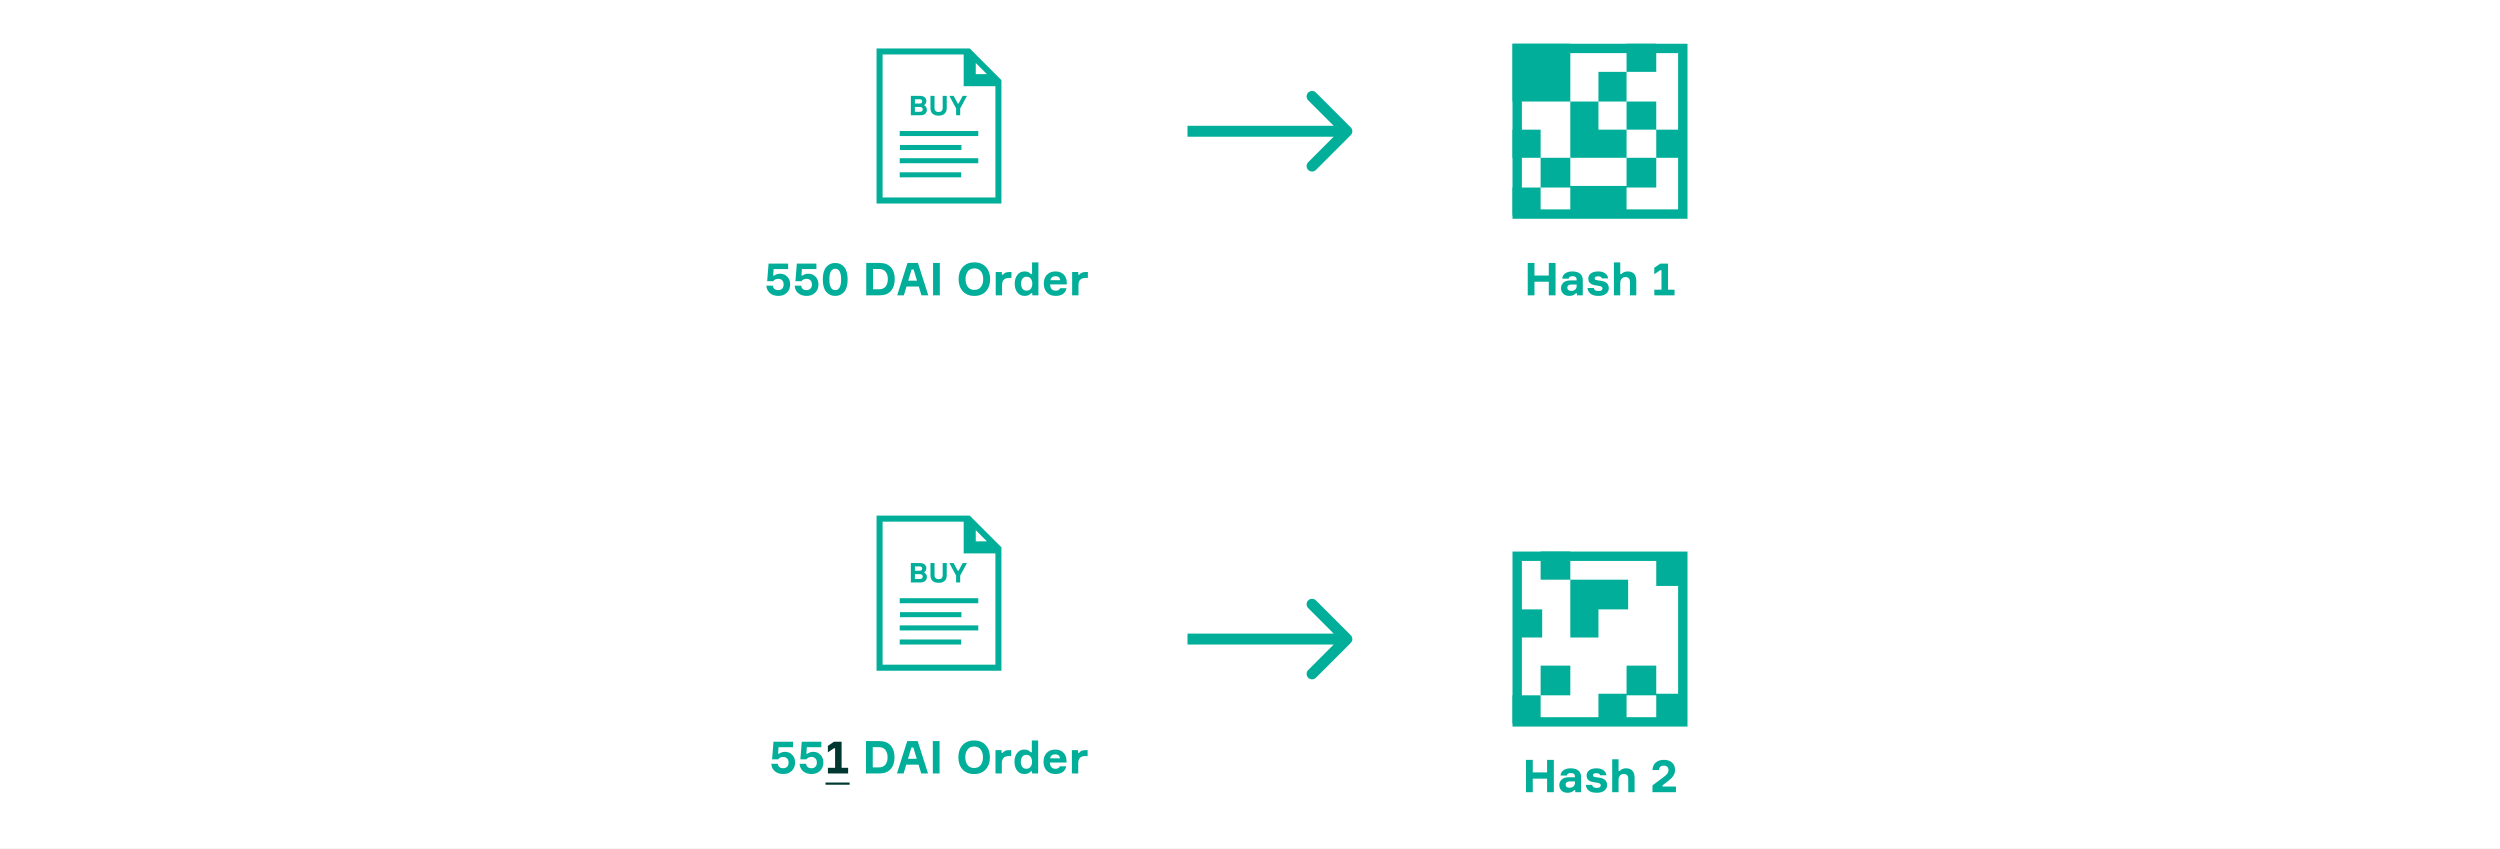
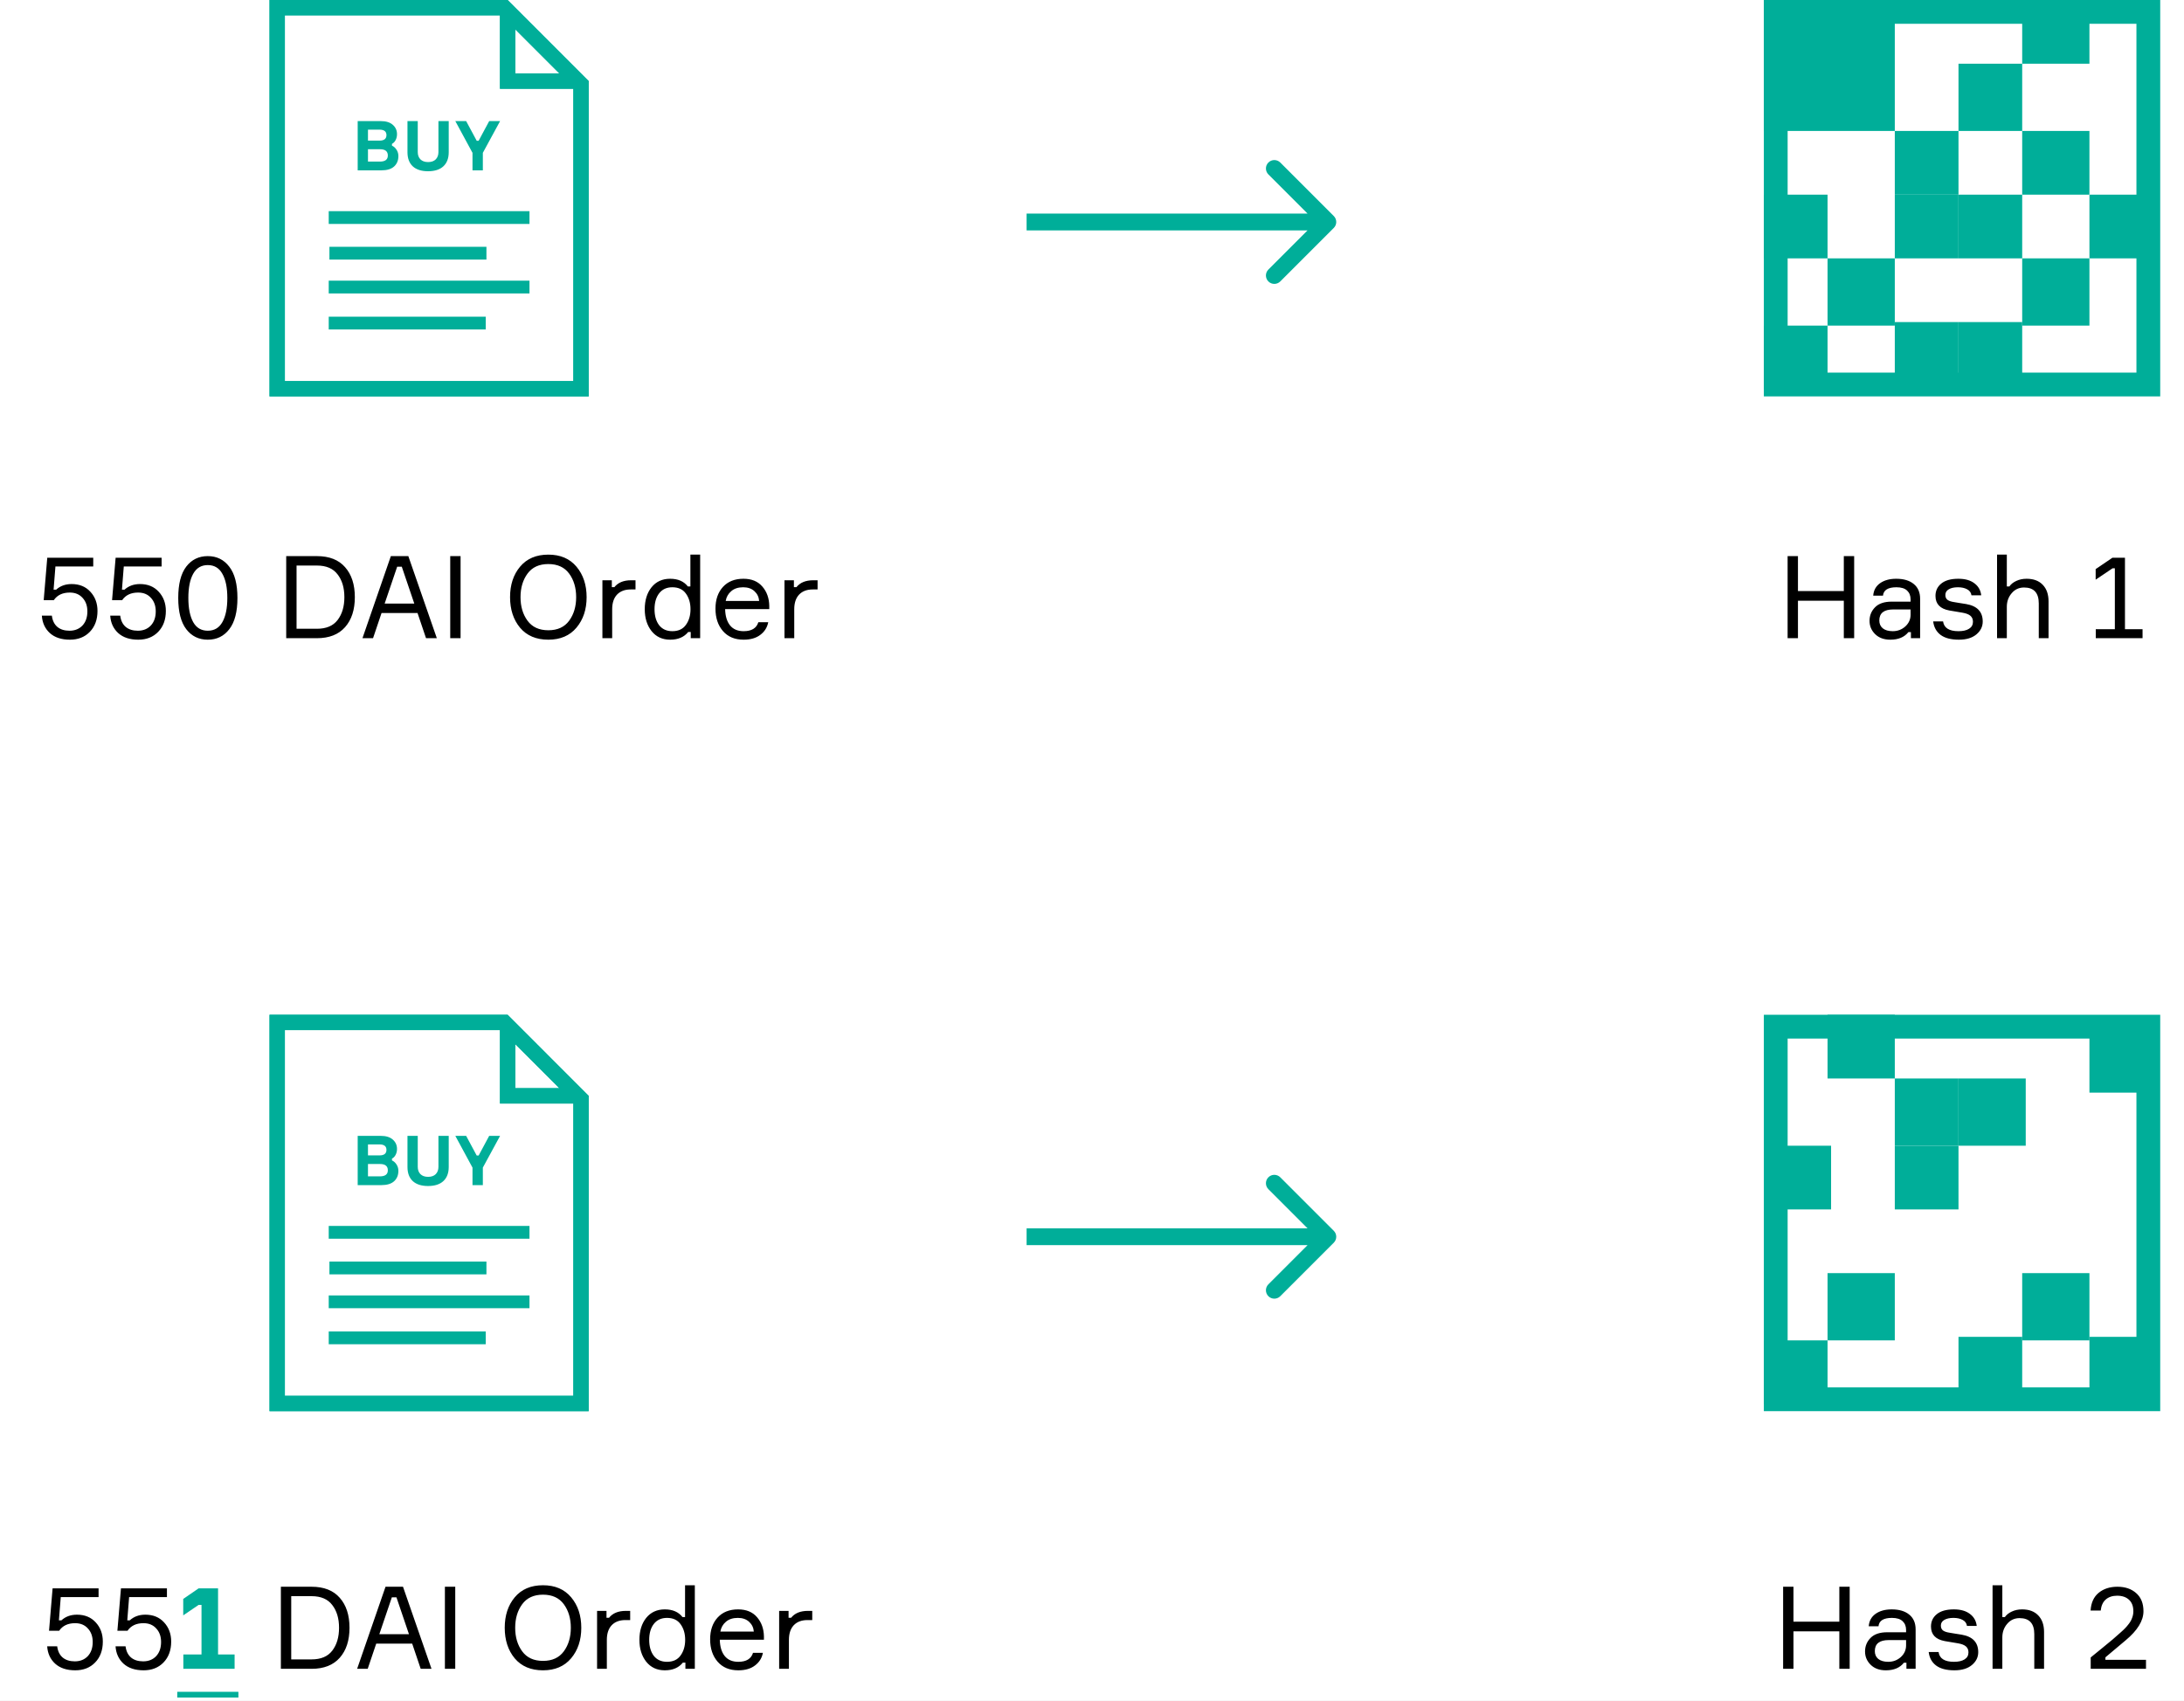
- <svg xmlns="http://www.w3.org/2000/svg" width="1600" height="543" fill="none">
-   <path fill="#fff" d="M0 0h1600v543H0z" />
-   <path d="M864.475 86.475a3.5 3.5 0 0 0 0-4.95l-22.274-22.274a3.5 3.5 0 0 0-4.95 4.95L857.05 84l-19.799 19.799a3.5 3.5 0 1 0 4.95 4.95l22.274-22.274zM760 87.5h102v-7H760v7zM864.475 411.475a3.5 3.5 0 0 0 0-4.95l-22.274-22.274a3.5 3.5 0 1 0-4.95 4.95L857.05 409l-19.799 19.799a3.5 3.5 0 1 0 4.95 4.95l22.274-22.274zM760 412.5h102v-7H760v7zM499.216 175.167c1.876 0 3.422.638 4.64 1.914 1.238 1.257 1.856 2.9 1.856 4.93 0 2.185-.705 3.963-2.117 5.336-1.411 1.353-3.209 2.03-5.394 2.03-2.3 0-4.137-.609-5.51-1.827-1.353-1.218-2.088-2.794-2.204-4.727h4.176c.232 1.895 1.363 2.842 3.393 2.842 1.083 0 1.934-.319 2.552-.957.619-.657.928-1.537.928-2.639 0-1.16-.319-2.049-.957-2.668-.618-.638-1.45-.957-2.494-.957-1.392 0-2.465.503-3.219 1.508h-3.886l.899-11.252h12.528v3.509h-9.28l-.319 4.147h.754c1.064-.793 2.282-1.189 3.654-1.189zm18.097 0c1.876 0 3.422.638 4.64 1.914 1.238 1.257 1.856 2.9 1.856 4.93 0 2.185-.705 3.963-2.117 5.336-1.411 1.353-3.209 2.03-5.394 2.03-2.3 0-4.137-.609-5.51-1.827-1.353-1.218-2.088-2.794-2.204-4.727h4.176c.232 1.895 1.363 2.842 3.393 2.842 1.083 0 1.934-.319 2.552-.957.619-.657.928-1.537.928-2.639 0-1.16-.319-2.049-.957-2.668-.618-.638-1.45-.957-2.494-.957-1.392 0-2.465.503-3.219 1.508h-3.886l.899-11.252h12.528v3.509h-9.28l-.319 4.147h.754c1.064-.793 2.282-1.189 3.654-1.189zm11.456-4.234c1.469-1.759 3.393-2.639 5.771-2.639s4.292.88 5.742 2.639c1.469 1.74 2.204 4.379 2.204 7.917 0 3.519-.735 6.158-2.204 7.917-1.45 1.74-3.364 2.61-5.742 2.61s-4.302-.87-5.771-2.61c-1.45-1.759-2.175-4.398-2.175-7.917 0-3.538.725-6.177 2.175-7.917zm5.771 14.732c2.513 0 3.77-2.272 3.77-6.815 0-4.563-1.257-6.844-3.77-6.844-2.494 0-3.741 2.281-3.741 6.844 0 4.543 1.247 6.815 3.741 6.815zm19.859-17.371h8.642c3.113 0 5.491.928 7.134 2.784 1.644 1.856 2.465 4.379 2.465 7.569 0 3.19-.821 5.713-2.465 7.569-1.643 1.856-4.021 2.784-7.134 2.784h-8.642v-20.706zm4.321 16.849h3.77c1.972 0 3.413-.59 4.321-1.769.928-1.199 1.392-2.774 1.392-4.727 0-1.953-.464-3.519-1.392-4.698-.908-1.199-2.349-1.798-4.321-1.798h-3.77v12.992zM589.723 189l-1.682-5.597h-7.888L578.471 189h-4.263l6.583-20.706h6.699L594.102 189h-4.379zm-6.293-16.559l-2.175 7.192h5.626l-2.175-7.192h-1.276zm13.736-4.147h4.321V189h-4.321v-20.706zm18.982 2.639c1.779-2.011 4.263-3.016 7.453-3.016 3.19 0 5.665 1.005 7.424 3.016 1.779 1.991 2.668 4.563 2.668 7.714 0 3.151-.889 5.732-2.668 7.743-1.759 1.991-4.234 2.987-7.424 2.987-3.19 0-5.674-.996-7.453-2.987-1.759-2.011-2.639-4.592-2.639-7.743 0-3.151.88-5.723 2.639-7.714zm7.453 14.587c1.856 0 3.258-.638 4.205-1.914.967-1.276 1.45-2.929 1.45-4.959s-.483-3.683-1.45-4.959c-.947-1.276-2.349-1.914-4.205-1.914-1.837 0-3.238.648-4.205 1.943-.967 1.276-1.45 2.919-1.45 4.93 0 2.011.483 3.664 1.45 4.959.967 1.276 2.368 1.914 4.205 1.914zm23.72-11.426v3.77h-1.45c-3.035 0-4.553 1.537-4.553 4.611V189h-4.06v-14.906h3.915v1.682h.754c.754-1.121 2.088-1.682 4.002-1.682h1.392zm8.417-.377c1.818 0 3.161.58 4.031 1.74h.754v-7.54h4.06V189h-3.915v-1.363h-.754c-.928 1.16-2.32 1.74-4.176 1.74-1.933 0-3.47-.725-4.611-2.175-1.14-1.469-1.711-3.354-1.711-5.655s.571-4.176 1.711-5.626c1.141-1.469 2.678-2.204 4.611-2.204zm1.305 12.296c1.199 0 2.098-.425 2.697-1.276.619-.851.928-1.914.928-3.19s-.309-2.33-.928-3.161c-.599-.851-1.498-1.276-2.697-1.276-1.16 0-2.049.416-2.668 1.247-.599.831-.899 1.895-.899 3.19 0 1.315.3 2.388.899 3.219.619.831 1.508 1.247 2.668 1.247zm25.683-5.22v1.218h-10.672c.116 2.668 1.324 4.002 3.625 4.002 1.469 0 2.397-.522 2.784-1.566h4.118c-.31 1.547-1.054 2.755-2.233 3.625-1.18.87-2.755 1.305-4.727 1.305-2.34 0-4.196-.715-5.568-2.146-1.354-1.431-2.03-3.345-2.03-5.742 0-2.378.676-4.263 2.03-5.655 1.353-1.411 3.18-2.117 5.481-2.117 2.204 0 3.944.657 5.22 1.972 1.276 1.315 1.933 3.016 1.972 5.104zm-4.147-1.479c-.271-1.701-1.296-2.552-3.074-2.552-1.779 0-2.881.851-3.306 2.552h6.38zm17.651-5.22v3.77h-1.45c-3.035 0-4.553 1.537-4.553 4.611V189h-4.06v-14.906h3.915v1.682h.754c.754-1.121 2.088-1.682 4.002-1.682h1.392zM502.373 481.167c1.876 0 3.422.638 4.64 1.914 1.238 1.257 1.856 2.9 1.856 4.93 0 2.185-.705 3.963-2.117 5.336-1.411 1.353-3.209 2.03-5.394 2.03-2.3 0-4.137-.609-5.51-1.827-1.353-1.218-2.088-2.794-2.204-4.727h4.176c.232 1.895 1.363 2.842 3.393 2.842 1.083 0 1.934-.319 2.552-.957.619-.657.928-1.537.928-2.639 0-1.16-.319-2.049-.957-2.668-.618-.638-1.45-.957-2.494-.957-1.392 0-2.465.503-3.219 1.508h-3.886l.899-11.252h12.528v3.509h-9.28l-.319 4.147h.754c1.064-.793 2.282-1.189 3.654-1.189zm18.097 0c1.875 0 3.422.638 4.64 1.914 1.237 1.257 1.856 2.9 1.856 4.93 0 2.185-.706 3.963-2.117 5.336-1.411 1.353-3.209 2.03-5.394 2.03-2.301 0-4.137-.609-5.51-1.827-1.353-1.218-2.088-2.794-2.204-4.727h4.176c.232 1.895 1.363 2.842 3.393 2.842 1.083 0 1.933-.319 2.552-.957.619-.657.928-1.537.928-2.639 0-1.16-.319-2.049-.957-2.668-.619-.638-1.45-.957-2.494-.957-1.392 0-2.465.503-3.219 1.508h-3.886l.899-11.252h12.528v3.509h-9.28l-.319 4.147h.754c1.063-.793 2.281-1.189 3.654-1.189zm33.772-6.873h8.642c3.113 0 5.491.928 7.134 2.784 1.644 1.856 2.465 4.379 2.465 7.569 0 3.19-.821 5.713-2.465 7.569-1.643 1.856-4.021 2.784-7.134 2.784h-8.642v-20.706zm4.321 16.849h3.77c1.972 0 3.413-.59 4.321-1.769.928-1.199 1.392-2.774 1.392-4.727 0-1.953-.464-3.519-1.392-4.698-.908-1.199-2.349-1.798-4.321-1.798h-3.77v12.992zM589.566 495l-1.682-5.597h-7.888L578.314 495h-4.263l6.583-20.706h6.699L593.945 495h-4.379zm-6.293-16.559l-2.175 7.192h5.626l-2.175-7.192h-1.276zm13.737-4.147h4.321V495h-4.321v-20.706zm18.981 2.639c1.779-2.011 4.263-3.016 7.453-3.016 3.19 0 5.665 1.005 7.424 3.016 1.779 1.991 2.668 4.563 2.668 7.714 0 3.151-.889 5.732-2.668 7.743-1.759 1.991-4.234 2.987-7.424 2.987-3.19 0-5.674-.996-7.453-2.987-1.759-2.011-2.639-4.592-2.639-7.743 0-3.151.88-5.723 2.639-7.714zm7.453 14.587c1.856 0 3.258-.638 4.205-1.914.967-1.276 1.45-2.929 1.45-4.959s-.483-3.683-1.45-4.959c-.947-1.276-2.349-1.914-4.205-1.914-1.837 0-3.238.648-4.205 1.943-.967 1.276-1.45 2.919-1.45 4.93 0 2.011.483 3.664 1.45 4.959.967 1.276 2.368 1.914 4.205 1.914zm23.721-11.426v3.77h-1.45c-3.036 0-4.553 1.537-4.553 4.611V495h-4.06v-14.906h3.915v1.682h.754c.754-1.121 2.088-1.682 4.002-1.682h1.392zm8.417-.377c1.817 0 3.161.58 4.031 1.74h.754v-7.54h4.06V495h-3.915v-1.363h-.754c-.928 1.16-2.32 1.74-4.176 1.74-1.934 0-3.471-.725-4.611-2.175-1.141-1.469-1.711-3.354-1.711-5.655s.57-4.176 1.711-5.626c1.14-1.469 2.677-2.204 4.611-2.204zm1.305 12.296c1.198 0 2.097-.425 2.697-1.276.618-.851.928-1.914.928-3.19s-.31-2.33-.928-3.161c-.6-.851-1.499-1.276-2.697-1.276-1.16 0-2.05.416-2.668 1.247-.6.831-.899 1.895-.899 3.19 0 1.315.299 2.388.899 3.219.618.831 1.508 1.247 2.668 1.247zm25.682-5.22v1.218h-10.672c.116 2.668 1.324 4.002 3.625 4.002 1.469 0 2.397-.522 2.784-1.566h4.118c-.309 1.547-1.054 2.755-2.233 3.625-1.179.87-2.755 1.305-4.727 1.305-2.339 0-4.195-.715-5.568-2.146-1.353-1.431-2.03-3.345-2.03-5.742 0-2.378.677-4.263 2.03-5.655 1.353-1.411 3.18-2.117 5.481-2.117 2.204 0 3.944.657 5.22 1.972 1.276 1.315 1.933 3.016 1.972 5.104zm-4.147-1.479c-.271-1.701-1.295-2.552-3.074-2.552s-2.881.851-3.306 2.552h6.38zm17.652-5.22v3.77h-1.45c-3.036 0-4.553 1.537-4.553 4.611V495h-4.06v-14.906h3.915v1.682h.754c.754-1.121 2.088-1.682 4.002-1.682h1.392z" fill="#00AE99" />
-   <path d="M529.867 495v-3.625h4.582v-12.499h-.725l-3.886 2.639v-4.147l3.886-2.668h4.901v16.675h4.176V495h-12.934zM528.33 500.8h15.428v1.45H528.33v-1.45z" fill="#003831" />
-   <path d="M618.686 51.303v1.933h20.302v75.088h-76.054v-95.39h55.752v18.369zm3.867-1.934v-13.7l13.701 13.7h-13.701z" stroke="#00AE99" stroke-width="3.867" />
-   <path d="M591.597 67.099v.452c.464.209.847.551 1.148 1.027.314.476.47 1.01.47 1.601 0 1.09-.359 1.966-1.079 2.628-.719.65-1.786.974-3.202.974h-5.986V61.356h5.83c1.311 0 2.32.313 3.028.94.707.626 1.061 1.41 1.061 2.349 0 .557-.116 1.056-.348 1.497-.22.429-.528.748-.922.957zm-6.056-.818h2.924c1.16 0 1.74-.464 1.74-1.392 0-.917-.586-1.375-1.758-1.375h-2.906v2.767zm0 5.29h3.011c1.334 0 2.001-.51 2.001-1.531 0-1.056-.656-1.584-1.967-1.584h-3.045v3.115zm17.779-10.215h2.593v7.848c0 1.543-.453 2.733-1.358 3.568-.893.824-2.181 1.235-3.863 1.235-1.659 0-2.941-.411-3.846-1.235-.893-.835-1.34-2.025-1.34-3.568v-7.848h2.593v7.796c0 .778.226 1.398.679 1.862.464.453 1.108.679 1.931.679.836 0 1.48-.226 1.932-.679.453-.464.679-1.084.679-1.862v-7.796zm9.654 4.96h.487l2.663-4.96h2.749l-4.35 8.005v4.42h-2.611v-4.42l-4.333-8.005h2.732l2.663 4.96z" fill="#00AE99" />
-   <path stroke="#00AE99" stroke-width="3.223" d="M575.824 85.463h50.274M575.824 102.865h50.274M576 94.389h39.317M575.824 111.889h39.317" />
-   <path d="M618.686 350.303v1.933h20.302v75.088h-76.054v-95.39h55.752v18.369zm3.867-1.934v-13.701l13.701 13.701h-13.701z" stroke="#00AE99" stroke-width="3.867" />
-   <path d="M591.597 366.099v.452c.464.209.847.551 1.148 1.027.314.476.47 1.009.47 1.601 0 1.091-.359 1.966-1.079 2.628-.719.649-1.786.974-3.202.974h-5.986v-12.425h5.83c1.311 0 2.32.313 3.028.94.707.626 1.061 1.409 1.061 2.349 0 .557-.116 1.056-.348 1.497-.22.429-.528.748-.922.957zm-6.056-.818h2.924c1.16 0 1.74-.464 1.74-1.392 0-.917-.586-1.375-1.758-1.375h-2.906v2.767zm0 5.29h3.011c1.334 0 2.001-.51 2.001-1.531 0-1.056-.656-1.584-1.967-1.584h-3.045v3.115zm17.779-10.215h2.593v7.848c0 1.543-.453 2.733-1.358 3.568-.893.824-2.181 1.235-3.863 1.235-1.659 0-2.941-.411-3.846-1.235-.893-.835-1.34-2.025-1.34-3.568v-7.848h2.593v7.796c0 .778.226 1.398.679 1.862.464.453 1.108.679 1.931.679.836 0 1.48-.226 1.932-.679.453-.464.679-1.084.679-1.862v-7.796zm9.654 4.96h.487l2.663-4.96h2.749l-4.35 8.005v4.42h-2.611v-4.42l-4.333-8.005h2.732l2.663 4.96z" fill="#00AE99" />
-   <path stroke="#00AE99" stroke-width="3.223" d="M575.824 384.463h50.274M575.824 401.865h50.274M576 393.389h39.317M575.824 410.889h39.317" />
-   <path d="M991.224 168.294h4.321V189h-4.321v-8.671h-9.164V189h-4.321v-20.706h4.321v8.062h9.164v-8.062zM1009.24 189v-1.276h-.75c-.95 1.102-2.34 1.653-4.18 1.653-1.62 0-2.91-.474-3.86-1.421-.943-.967-1.417-2.146-1.417-3.538 0-1.334.503-2.494 1.507-3.48 1.01-.986 2.52-1.479 4.55-1.479h3.98v-.377c0-1.547-.88-2.32-2.64-2.32-1.57 0-2.41.532-2.52 1.595h-4.036c.039-1.411.646-2.533 1.826-3.364 1.18-.851 2.69-1.276 4.53-1.276 2.12 0 3.77.454 4.95 1.363 1.2.909 1.8 2.32 1.8 4.234V189h-3.74zm-3.51-2.842c.99 0 1.79-.29 2.41-.87.62-.58.93-1.334.93-2.262v-.928h-3.19c-1.86 0-2.79.667-2.79 2.001 0 1.373.88 2.059 2.64 2.059zm23.46-7.975h-4.03c-.17-.889-.98-1.334-2.41-1.334-1.45 0-2.17.425-2.17 1.276 0 .367.11.638.35.812.25.155.66.29 1.24.406l2.7.406c3.17.483 4.76 2.078 4.76 4.785 0 1.334-.58 2.475-1.74 3.422-1.16.947-2.79 1.421-4.88 1.421-2.2 0-3.88-.445-5.04-1.334-1.14-.889-1.8-2.136-1.97-3.741h4.03c.19 1.295 1.18 1.943 2.96 1.943 1.72 0 2.58-.541 2.58-1.624 0-.483-.17-.841-.5-1.073-.33-.251-.88-.445-1.65-.58l-2.9-.464c-2.67-.503-4-1.875-4-4.118 0-1.373.53-2.494 1.59-3.364 1.09-.87 2.67-1.305 4.76-1.305 1.84 0 3.31.406 4.41 1.218 1.12.812 1.76 1.895 1.91 3.248zM1047.23 189h-4.06v-8.439c0-2.165-.97-3.248-2.9-3.248-.99 0-1.79.367-2.41 1.102-.6.735-.9 1.624-.9 2.668V189h-4.06v-21.083h4.06v7.54h.75c.87-1.16 2.23-1.74 4.06-1.74 1.82 0 3.18.532 4.09 1.595.91 1.063 1.37 2.571 1.37 4.524V189zm11.54 0v-3.625h4.58v-12.499h-.72l-3.89 2.639v-4.147l3.89-2.668h4.9v16.675h4.17V189h-12.93z" fill="#00AE99" />
-   <path stroke="#00AE99" stroke-width="6" d="M971 31h106v106H971z" />
-   <path fill="#00AE99" d="M968 28h37v37h-37zM1005 65h18v18h-18zM1023 46h18v19h-18zM1041 65h19v18h-19zM1023 83h18v18h-18zM1041 101h19v19h-19zM1060 83h18v18h-18zM1005 83h18v18h-18zM1041 28h19v18h-19zM986 101h19v19h-19zM968 120h18v18h-18zM1005 119h18v18h-18zM1023 119h18v18h-18zM968 83h18v18h-18zM990.133 486.294h4.321V507h-4.321v-8.671h-9.164V507h-4.321v-20.706h4.321v8.062h9.164v-8.062zM1008.15 507v-1.276h-.75c-.95 1.102-2.34 1.653-4.18 1.653-1.62 0-2.91-.474-3.856-1.421-.948-.967-1.421-2.146-1.421-3.538 0-1.334.502-2.494 1.508-3.48 1.009-.986 2.519-1.479 4.549-1.479h3.98v-.377c0-1.547-.88-2.32-2.64-2.32-1.57 0-2.41.532-2.53 1.595h-4.026c.038-1.411.647-2.533 1.826-3.364 1.18-.851 2.69-1.276 4.52-1.276 2.13 0 3.78.454 4.96 1.363 1.2.909 1.8 2.32 1.8 4.234V507h-3.74zm-3.51-2.842c.99 0 1.79-.29 2.41-.87.62-.58.93-1.334.93-2.262v-.928h-3.19c-1.86 0-2.79.667-2.79 2.001 0 1.373.88 2.059 2.64 2.059zm23.46-7.975h-4.03c-.17-.889-.98-1.334-2.41-1.334-1.45 0-2.17.425-2.17 1.276 0 .367.11.638.35.812.25.155.66.29 1.24.406l2.7.406c3.17.483 4.76 2.078 4.76 4.785 0 1.334-.58 2.475-1.74 3.422-1.16.947-2.79 1.421-4.88 1.421-2.2 0-3.88-.445-5.04-1.334-1.14-.889-1.8-2.136-1.97-3.741h4.03c.19 1.295 1.18 1.943 2.96 1.943 1.72 0 2.58-.541 2.58-1.624 0-.483-.17-.841-.5-1.073-.33-.251-.88-.445-1.65-.58l-2.9-.464c-2.67-.503-4-1.875-4-4.118 0-1.373.53-2.494 1.59-3.364 1.09-.87 2.67-1.305 4.76-1.305 1.84 0 3.31.406 4.41 1.218 1.12.812 1.76 1.895 1.91 3.248zM1046.14 507h-4.06v-8.439c0-2.165-.97-3.248-2.9-3.248-.99 0-1.79.367-2.41 1.102-.6.735-.9 1.624-.9 2.668V507h-4.06v-21.083h4.06v7.54h.75c.87-1.16 2.23-1.74 4.06-1.74 1.82 0 3.18.532 4.09 1.595.91 1.063 1.37 2.571 1.37 4.524V507zm15.6-14.181h-4.18c.12-2.107.84-3.722 2.15-4.843 1.32-1.121 3.07-1.682 5.28-1.682 2.09 0 3.78.58 5.07 1.74 1.32 1.141 1.98 2.736 1.98 4.785 0 2.378-1.26 4.543-3.77 6.496l-4.27 3.306v.754h8.59V507h-15v-4.35l6.96-5.191c1.01-.715 1.8-1.431 2.38-2.146.6-.735.9-1.537.9-2.407 0-.947-.27-1.663-.81-2.146-.52-.503-1.24-.754-2.15-.754-1.89 0-2.94.938-3.13 2.813z" />
-   <path stroke="#00AE99" stroke-width="6" d="M971 356h106v106H971z" />
-   <path fill="#00AE99" d="M1023 371h19v19h-19zM1041 426h19v19h-19zM968 445h18v18h-18zM1060 356h18v19h-18zM986 426h19v19h-19zM1005 371h18v19h-18zM1005 390h18v18h-18zM986 353h19v18h-19zM1060 444h18v18h-18zM1023 444h18v18h-18zM969 390h18v18h-18z" />
+ <svg xmlns="http://www.w3.org/2000/svg" width="551" height="429" viewBox="0 0 551 429" fill="none">
+   <g clip-path="url(#clip0)">
+     <rect width="551" height="429" fill="white" />
+     <path d="M336.5 313.5C337.328 312.672 337.328 311.328 336.5 310.5L323 297C322.172 296.172 320.828 296.172 320 297C319.172 297.828 319.172 299.172 320 300L332 312L320 324C319.172 324.828 319.172 326.172 320 327C320.828 327.828 322.172 327.828 323 327L336.5 313.5ZM259 314.121H335V309.879H259V314.121Z" fill="#00AE99" />
+     <path d="M19.417 407.341C21.389 407.341 22.965 407.989 24.144 409.284C25.343 410.579 25.942 412.194 25.942 414.127C25.942 416.312 25.294 418.071 23.999 419.405C22.723 420.72 21.051 421.377 18.982 421.377C16.836 421.377 15.145 420.816 13.907 419.695C12.689 418.574 12.022 417.114 11.906 415.316H14.429C14.584 416.553 15.048 417.501 15.821 418.158C16.595 418.796 17.61 419.115 18.866 419.115C20.22 419.115 21.312 418.68 22.143 417.81C22.974 416.921 23.39 415.732 23.39 414.243C23.39 412.832 22.984 411.691 22.172 410.821C21.38 409.932 20.306 409.487 18.953 409.487C17.136 409.487 15.792 410.125 14.922 411.401H12.37L13.269 400.7H24.869V402.904H15.328L14.864 408.762H15.502C16.546 407.815 17.851 407.341 19.417 407.341ZM36.664 407.341C38.636 407.341 40.212 407.989 41.391 409.284C42.59 410.579 43.189 412.194 43.189 414.127C43.189 416.312 42.541 418.071 41.246 419.405C39.97 420.72 38.298 421.377 36.229 421.377C34.083 421.377 32.392 420.816 31.154 419.695C29.936 418.574 29.269 417.114 29.153 415.316H31.676C31.831 416.553 32.295 417.501 33.068 418.158C33.842 418.796 34.856 419.115 36.113 419.115C37.467 419.115 38.559 418.68 39.39 417.81C40.221 416.921 40.637 415.732 40.637 414.243C40.637 412.832 40.231 411.691 39.419 410.821C38.627 409.932 37.553 409.487 36.2 409.487C34.383 409.487 33.039 410.125 32.169 411.401H29.617L30.516 400.7H42.116V402.904H32.575L32.111 408.762H32.749C33.793 407.815 35.098 407.341 36.664 407.341ZM70.863 400.294H78.606C81.719 400.294 84.087 401.222 85.711 403.078C87.355 404.934 88.176 407.457 88.176 410.647C88.176 413.837 87.355 416.36 85.711 418.216C84.068 420.072 81.7 421 78.606 421H70.863V400.294ZM73.473 418.622H78.606C80.965 418.622 82.705 417.887 83.826 416.418C84.967 414.929 85.537 413.006 85.537 410.647C85.537 408.288 84.967 406.374 83.826 404.905C82.705 403.416 80.965 402.672 78.606 402.672H73.473V418.622ZM106.138 421L103.992 414.649H94.915L92.769 421H90.101L97.264 400.294H101.672L108.864 421H106.138ZM98.859 402.962L95.698 412.271H103.18L100.019 402.962H98.859ZM112.243 400.294H114.853V421H112.243V400.294ZM136.995 399.917C140.03 399.917 142.398 400.932 144.1 402.962C145.801 404.992 146.652 407.554 146.652 410.647C146.652 413.74 145.801 416.302 144.1 418.332C142.398 420.362 140.03 421.377 136.995 421.377C133.94 421.377 131.562 420.372 129.861 418.361C128.179 416.331 127.338 413.76 127.338 410.647C127.338 407.534 128.179 404.973 129.861 402.962C131.562 400.932 133.94 399.917 136.995 399.917ZM131.746 416.592C132.925 418.197 134.675 418.999 136.995 418.999C139.315 418.999 141.064 418.197 142.244 416.592C143.423 414.987 144.013 413.006 144.013 410.647C144.013 408.288 143.423 406.307 142.244 404.702C141.064 403.097 139.315 402.295 136.995 402.295C134.675 402.295 132.925 403.097 131.746 404.702C130.566 406.307 129.977 408.288 129.977 410.647C129.977 413.006 130.566 414.987 131.746 416.592ZM158.987 406.384V408.704H157.769C156.3 408.704 155.15 409.139 154.318 410.009C153.506 410.879 153.1 412.107 153.1 413.692V421H150.635V406.384H153.013V408.124H153.651C154.579 406.964 155.991 406.384 157.885 406.384H158.987ZM172.832 399.917H175.297V421H172.919V419.434H172.281C171.237 420.729 169.72 421.377 167.728 421.377C165.756 421.377 164.19 420.652 163.03 419.202C161.89 417.752 161.319 415.915 161.319 413.692C161.319 411.43 161.89 409.584 163.03 408.153C164.19 406.722 165.756 406.007 167.728 406.007C169.7 406.007 171.189 406.655 172.194 407.95H172.832V399.917ZM168.279 419.231C169.807 419.231 170.947 418.699 171.701 417.636C172.475 416.573 172.861 415.258 172.861 413.692C172.861 412.126 172.475 410.811 171.701 409.748C170.947 408.685 169.807 408.153 168.279 408.153C166.849 408.153 165.737 408.665 164.944 409.69C164.171 410.695 163.784 412.029 163.784 413.692C163.784 415.355 164.171 416.698 164.944 417.723C165.737 418.728 166.849 419.231 168.279 419.231ZM192.733 412.822V413.663H181.597C181.636 415.422 182.051 416.795 182.844 417.781C183.637 418.748 184.777 419.231 186.266 419.231C188.277 419.231 189.514 418.477 189.978 416.969H192.472C192.221 418.284 191.554 419.347 190.471 420.159C189.408 420.971 188.006 421.377 186.266 421.377C184.043 421.377 182.303 420.652 181.046 419.202C179.789 417.752 179.161 415.867 179.161 413.547C179.161 411.266 179.789 409.439 181.046 408.066C182.303 406.693 184.023 406.007 186.208 406.007C188.277 406.007 189.872 406.664 190.993 407.979C192.114 409.274 192.694 410.889 192.733 412.822ZM186.15 408.153C184.893 408.153 183.888 408.482 183.134 409.139C182.38 409.777 181.916 410.599 181.742 411.604H190.181C190.104 410.618 189.707 409.796 188.992 409.139C188.277 408.482 187.329 408.153 186.15 408.153ZM204.923 406.384V408.704H203.705C202.236 408.704 201.085 409.139 200.254 410.009C199.442 410.879 199.036 412.107 199.036 413.692V421H196.571V406.384H198.949V408.124H199.587C200.515 406.964 201.926 406.384 203.821 406.384H204.923Z" fill="black" />
+     <path d="M46.255 421V417.375H50.837V404.876H50.112L46.226 407.515V403.368L50.112 400.7H55.013V417.375H59.189V421H46.255Z" fill="#00AE99" />
+     <path d="M44.718 426.8H60.146V428.25H44.718V426.8Z" fill="#00AE99" />
+     <mask id="path-3-inside-1" fill="white">
+       <path fill-rule="evenodd" clip-rule="evenodd" d="M126.131 278.388V259.867H71.867V352.133H144.652V278.388H126.131ZM148.519 276.455V356H68V256H128.065L148.519 276.455ZM141.117 274.521L129.999 263.403V274.521H141.117Z" />
+     </mask>
+     <path fill-rule="evenodd" clip-rule="evenodd" d="M126.131 278.388V259.867H71.867V352.133H144.652V278.388H126.131ZM148.519 276.455V356H68V256H128.065L148.519 276.455ZM141.117 274.521L129.999 263.403V274.521H141.117Z" fill="#00AE99" />
+     <path d="M128.065 276.455H126.131V278.388H128.065V276.455ZM126.131 256V276.455H129.999V256H126.131ZM128.065 278.388H148.519V274.521H128.065V278.388ZM126.131 278.388H122.264V282.255H126.131V278.388ZM126.131 259.867H129.999V256H126.131V259.867ZM71.867 259.867V256H68V259.867H71.867ZM71.867 352.133H68V356H71.867V352.133ZM144.652 352.133V356H148.519V352.133H144.652ZM144.652 278.388H148.519V274.521H144.652V278.388ZM148.519 276.455H152.387V274.853L151.254 273.72L148.519 276.455ZM148.519 356V359.867H152.387V356H148.519ZM68 356H64.133V359.867H68V356ZM68 256V252.133H64.133V256H68ZM128.065 256L130.799 253.265L129.667 252.133H128.065V256ZM129.999 263.403L132.733 260.668L126.131 254.066V263.403H129.999ZM141.117 274.521V278.388H150.453L143.851 271.786L141.117 274.521ZM129.999 274.521H126.131V278.388H129.999V274.521ZM71.867 263.734H126.131V256H71.867V263.734ZM75.734 352.133V259.867H68V352.133H75.734ZM144.652 348.266H71.867V356H144.652V348.266ZM140.785 278.388V352.133H148.519V278.388H140.785ZM127.264 266.137L138.382 277.255L143.851 271.786L132.733 260.668L127.264 266.137ZM133.866 274.521V263.403H126.131V274.521H133.866ZM141.117 270.654H129.999V278.388H141.117V270.654ZM122.264 259.867V278.388H129.999V259.867H122.264ZM126.131 282.255H144.652V274.521H126.131V282.255ZM144.652 276.455V356H152.387V276.455H144.652ZM148.519 352.133H68V359.867H148.519V352.133ZM71.867 356V256H64.133V356H71.867ZM68 259.867H128.065V252.133H68V259.867ZM125.33 258.735L145.785 279.189L151.254 273.72L130.799 253.265L125.33 258.735Z" fill="#00AE99" mask="url(#path-3-inside-1)" />
+     <path d="M98.891 292.291V292.744C99.355 292.953 99.738 293.295 100.039 293.771C100.353 294.246 100.509 294.78 100.509 295.372C100.509 296.462 100.15 297.338 99.43 297.999C98.711 298.649 97.644 298.974 96.228 298.974H90.242V286.549H96.072C97.383 286.549 98.392 286.862 99.1 287.488C99.807 288.115 100.161 288.898 100.161 289.838C100.161 290.394 100.045 290.893 99.813 291.334C99.593 291.763 99.285 292.083 98.891 292.291ZM92.835 291.473H95.758C96.919 291.473 97.499 291.009 97.499 290.081C97.499 289.165 96.913 288.706 95.741 288.706H92.835V291.473ZM92.835 296.764H95.846C97.18 296.764 97.847 296.253 97.847 295.232C97.847 294.177 97.191 293.649 95.88 293.649H92.835V296.764ZM110.614 286.549H113.207V294.397C113.207 295.94 112.754 297.129 111.849 297.965C110.956 298.788 109.668 299.2 107.986 299.2C106.327 299.2 105.045 298.788 104.14 297.965C103.247 297.129 102.8 295.94 102.8 294.397V286.549H105.393V294.345C105.393 295.122 105.619 295.743 106.072 296.207C106.536 296.659 107.18 296.886 108.003 296.886C108.839 296.886 109.483 296.659 109.935 296.207C110.387 295.743 110.614 295.122 110.614 294.345V286.549ZM120.268 291.508H120.755L123.418 286.549H126.167L121.817 294.554V298.974H119.206V294.554L114.873 286.549H117.605L120.268 291.508Z" fill="#00AE99" />
+     <line x1="82.935" y1="310.882" x2="133.584" y2="310.882" stroke="#00AE99" stroke-width="3.223" />
+     <line x1="82.935" y1="328.415" x2="133.584" y2="328.415" stroke="#00AE99" stroke-width="3.223" />
+     <line x1="83.112" y1="319.875" x2="122.722" y2="319.875" stroke="#00AE99" stroke-width="3.223" />
+     <line x1="82.935" y1="337.506" x2="122.545" y2="337.506" stroke="#00AE99" stroke-width="3.223" />
+     <path d="M464.044 400.294H466.654V421H464.044V411.546H452.473V421H449.863V400.294H452.473V409.11H464.044V400.294ZM480.972 421V419.463H480.334C479.329 420.739 477.811 421.377 475.781 421.377C474.176 421.377 472.9 420.913 471.953 419.985C471.006 419.057 470.532 417.936 470.532 416.621C470.532 415.287 470.996 414.146 471.924 413.199C472.852 412.252 474.254 411.778 476.129 411.778H480.885V411.198C480.885 410.27 480.595 409.535 480.015 408.994C479.435 408.433 478.536 408.153 477.318 408.153C475.191 408.153 474.06 408.859 473.925 410.27H471.46C471.557 408.936 472.127 407.892 473.171 407.138C474.234 406.384 475.597 406.007 477.26 406.007C479.135 406.007 480.605 406.442 481.668 407.312C482.751 408.182 483.292 409.429 483.292 411.053V421H480.972ZM476.39 419.231C477.608 419.231 478.662 418.835 479.551 418.042C480.44 417.23 480.885 416.244 480.885 415.084V413.75H476.506C474.167 413.75 472.997 414.678 472.997 416.534C472.997 417.365 473.287 418.023 473.867 418.506C474.466 418.989 475.307 419.231 476.39 419.231ZM491.866 411.894L493.258 412.126L494.911 412.387C497.695 412.87 499.087 414.34 499.087 416.795C499.087 418.071 498.555 419.154 497.492 420.043C496.428 420.932 494.959 421.377 493.084 421.377C491.073 421.377 489.526 420.971 488.444 420.159C487.38 419.347 486.762 418.216 486.588 416.766H489.082C489.314 418.409 490.609 419.231 492.968 419.231C494.108 419.231 494.998 419.028 495.636 418.622C496.293 418.216 496.622 417.626 496.622 416.853C496.622 416.215 496.409 415.712 495.984 415.345C495.558 414.978 494.882 414.717 493.954 414.562L490.677 414.011C488.337 413.586 487.168 412.358 487.168 410.328C487.168 409.052 487.651 408.018 488.618 407.225C489.604 406.413 491.044 406.007 492.939 406.007C494.64 406.007 495.984 406.384 496.97 407.138C497.975 407.873 498.555 408.888 498.71 410.183H496.245C496.148 409.506 495.79 409.004 495.172 408.675C494.553 408.327 493.77 408.153 492.823 408.153C491.856 408.153 491.083 408.327 490.503 408.675C489.942 409.004 489.662 409.477 489.662 410.096C489.662 410.637 489.836 411.043 490.184 411.314C490.532 411.585 491.092 411.778 491.866 411.894ZM515.694 421H513.229V412.242C513.229 409.555 511.992 408.211 509.517 408.211C508.241 408.211 507.197 408.694 506.385 409.661C505.573 410.608 505.167 411.749 505.167 413.083V421H502.702V399.917H505.167V407.95H505.805C506.211 407.37 506.791 406.906 507.545 406.558C508.319 406.191 509.189 406.007 510.155 406.007C511.915 406.007 513.278 406.519 514.244 407.544C515.211 408.549 515.694 409.941 515.694 411.72V421ZM529.986 406.297H527.434C527.55 404.344 528.227 402.856 529.464 401.831C530.721 400.806 532.297 400.294 534.191 400.294C536.163 400.294 537.749 400.835 538.947 401.918C540.165 402.981 540.774 404.499 540.774 406.471C540.774 408.868 539.276 411.314 536.279 413.808L531.175 418.1V418.738H541.412V421H527.463V418.129L530.45 415.693C532.306 414.204 533.843 412.899 535.061 411.778C535.525 411.372 535.893 411.024 536.163 410.734C536.453 410.444 536.772 410.067 537.12 409.603C537.488 409.12 537.758 408.617 537.932 408.095C538.126 407.573 538.222 407.032 538.222 406.471C538.222 405.214 537.855 404.248 537.12 403.571C536.386 402.894 535.39 402.556 534.133 402.556C532.954 402.556 531.997 402.875 531.262 403.513C530.547 404.132 530.122 405.06 529.986 406.297Z" fill="black" />
+     <rect x="448" y="259" width="94" height="94" stroke="#00AE99" stroke-width="6" />
+     <rect x="494.107" y="272.072" width="16.964" height="16.964" fill="#00AE99" />
+     <rect x="510.178" y="321.178" width="16.964" height="16.964" fill="#00AE99" />
+     <rect x="445" y="338.143" width="16.071" height="16.071" fill="#00AE99" />
+     <rect x="527.143" y="258.678" width="16.071" height="16.964" fill="#00AE99" />
+     <rect x="461.072" y="321.178" width="16.964" height="16.964" fill="#00AE99" />
+     <rect x="478.036" y="272.072" width="16.071" height="16.964" fill="#00AE99" />
+     <rect x="478.036" y="289.036" width="16.071" height="16.071" fill="#00AE99" />
+     <rect x="461.072" y="256" width="16.964" height="16.071" fill="#00AE99" />
+     <rect x="527.143" y="337.25" width="16.071" height="16.071" fill="#00AE99" />
+     <rect x="494.107" y="337.25" width="16.071" height="16.071" fill="#00AE99" />
+     <rect x="445.893" y="289.036" width="16.071" height="16.071" fill="#00AE99" />
+     <path d="M18.072 147.341C20.044 147.341 21.62 147.989 22.799 149.284C23.998 150.579 24.597 152.194 24.597 154.127C24.597 156.312 23.949 158.071 22.654 159.405C21.378 160.72 19.706 161.377 17.637 161.377C15.491 161.377 13.799 160.816 12.562 159.695C11.344 158.574 10.677 157.114 10.561 155.316H13.084C13.239 156.553 13.703 157.501 14.476 158.158C15.249 158.796 16.264 159.115 17.521 159.115C18.874 159.115 19.967 158.68 20.798 157.81C21.629 156.921 22.045 155.732 22.045 154.243C22.045 152.832 21.639 151.691 20.827 150.821C20.034 149.932 18.961 149.487 17.608 149.487C15.791 149.487 14.447 150.125 13.577 151.401H11.025L11.924 140.7H23.524V142.904H13.983L13.519 148.762H14.157C15.201 147.815 16.506 147.341 18.072 147.341ZM35.319 147.341C37.291 147.341 38.867 147.989 40.046 149.284C41.245 150.579 41.844 152.194 41.844 154.127C41.844 156.312 41.196 158.071 39.901 159.405C38.625 160.72 36.953 161.377 34.884 161.377C32.738 161.377 31.046 160.816 29.809 159.695C28.591 158.574 27.924 157.114 27.808 155.316H30.331C30.486 156.553 30.95 157.501 31.723 158.158C32.496 158.796 33.511 159.115 34.768 159.115C36.121 159.115 37.214 158.68 38.045 157.81C38.876 156.921 39.292 155.732 39.292 154.243C39.292 152.832 38.886 151.691 38.074 150.821C37.281 149.932 36.208 149.487 34.855 149.487C33.038 149.487 31.694 150.125 30.824 151.401H28.272L29.171 140.7H40.771V142.904H31.23L30.766 148.762H31.404C32.448 147.815 33.753 147.341 35.319 147.341ZM46.998 142.933C48.351 141.174 50.159 140.294 52.421 140.294C54.683 140.294 56.491 141.183 57.844 142.962C59.217 144.721 59.903 147.351 59.903 150.85C59.903 154.349 59.217 156.979 57.844 158.738C56.491 160.497 54.683 161.377 52.421 161.377C50.159 161.377 48.351 160.497 46.998 158.738C45.645 156.979 44.968 154.349 44.968 150.85C44.968 147.331 45.645 144.692 46.998 142.933ZM48.738 156.94C49.55 158.39 50.778 159.115 52.421 159.115C54.064 159.115 55.292 158.39 56.104 156.94C56.935 155.471 57.351 153.441 57.351 150.85C57.351 148.24 56.935 146.21 56.104 144.76C55.292 143.291 54.064 142.556 52.421 142.556C50.778 142.556 49.55 143.291 48.738 144.76C47.926 146.21 47.52 148.24 47.52 150.85C47.52 153.441 47.926 155.471 48.738 156.94ZM72.208 140.294H79.951C83.064 140.294 85.432 141.222 87.056 143.078C88.7 144.934 89.521 147.457 89.521 150.647C89.521 153.837 88.7 156.36 87.056 158.216C85.413 160.072 83.045 161 79.951 161H72.208V140.294ZM74.818 158.622H79.951C82.31 158.622 84.05 157.887 85.171 156.418C86.312 154.929 86.882 153.006 86.882 150.647C86.882 148.288 86.312 146.374 85.171 144.905C84.05 143.416 82.31 142.672 79.951 142.672H74.818V158.622ZM107.483 161L105.337 154.649H96.26L94.114 161H91.446L98.609 140.294H103.017L110.209 161H107.483ZM100.204 142.962L97.043 152.271H104.525L101.364 142.962H100.204ZM113.588 140.294H116.198V161H113.588V140.294ZM138.34 139.917C141.375 139.917 143.744 140.932 145.445 142.962C147.146 144.992 147.997 147.554 147.997 150.647C147.997 153.74 147.146 156.302 145.445 158.332C143.744 160.362 141.375 161.377 138.34 161.377C135.285 161.377 132.907 160.372 131.206 158.361C129.524 156.331 128.683 153.76 128.683 150.647C128.683 147.534 129.524 144.973 131.206 142.962C132.907 140.932 135.285 139.917 138.34 139.917ZM133.091 156.592C134.27 158.197 136.02 158.999 138.34 158.999C140.66 158.999 142.41 158.197 143.589 156.592C144.768 154.987 145.358 153.006 145.358 150.647C145.358 148.288 144.768 146.307 143.589 144.702C142.41 143.097 140.66 142.295 138.34 142.295C136.02 142.295 134.27 143.097 133.091 144.702C131.912 146.307 131.322 148.288 131.322 150.647C131.322 153.006 131.912 154.987 133.091 156.592ZM160.333 146.384V148.704H159.115C157.645 148.704 156.495 149.139 155.664 150.009C154.852 150.879 154.446 152.107 154.446 153.692V161H151.981V146.384H154.359V148.124H154.997C155.925 146.964 157.336 146.384 159.231 146.384H160.333ZM174.178 139.917H176.643V161H174.265V159.434H173.627C172.583 160.729 171.065 161.377 169.074 161.377C167.102 161.377 165.536 160.652 164.376 159.202C163.235 157.752 162.665 155.915 162.665 153.692C162.665 151.43 163.235 149.584 164.376 148.153C165.536 146.722 167.102 146.007 169.074 146.007C171.046 146.007 172.534 146.655 173.54 147.95H174.178V139.917ZM169.625 159.231C171.152 159.231 172.293 158.699 173.047 157.636C173.82 156.573 174.207 155.258 174.207 153.692C174.207 152.126 173.82 150.811 173.047 149.748C172.293 148.685 171.152 148.153 169.625 148.153C168.194 148.153 167.082 148.665 166.29 149.69C165.516 150.695 165.13 152.029 165.13 153.692C165.13 155.355 165.516 156.698 166.29 157.723C167.082 158.728 168.194 159.231 169.625 159.231ZM194.078 152.822V153.663H182.942C182.981 155.422 183.397 156.795 184.189 157.781C184.982 158.748 186.123 159.231 187.611 159.231C189.622 159.231 190.859 158.477 191.323 156.969H193.817C193.566 158.284 192.899 159.347 191.816 160.159C190.753 160.971 189.351 161.377 187.611 161.377C185.388 161.377 183.648 160.652 182.391 159.202C181.135 157.752 180.506 155.867 180.506 153.547C180.506 151.266 181.135 149.439 182.391 148.066C183.648 146.693 185.369 146.007 187.553 146.007C189.622 146.007 191.217 146.664 192.338 147.979C193.46 149.274 194.04 150.889 194.078 152.822ZM187.495 148.153C186.239 148.153 185.233 148.482 184.479 149.139C183.725 149.777 183.261 150.599 183.087 151.604H191.526C191.449 150.618 191.053 149.796 190.337 149.139C189.622 148.482 188.675 148.153 187.495 148.153ZM206.268 146.384V148.704H205.05C203.581 148.704 202.43 149.139 201.599 150.009C200.787 150.879 200.381 152.107 200.381 153.692V161H197.916V146.384H200.294V148.124H200.932C201.86 146.964 203.271 146.384 205.166 146.384H206.268Z" fill="black" />
+     <mask id="path-24-inside-2" fill="white">
+       <path fill-rule="evenodd" clip-rule="evenodd" d="M126.131 22.388V3.867H71.867V96.133H144.652V22.388H126.131ZM148.519 20.454V100H68V0H128.065L148.519 20.454ZM141.117 18.521L129.999 7.403V18.521H141.117Z" />
+     </mask>
+     <path fill-rule="evenodd" clip-rule="evenodd" d="M126.131 22.388V3.867H71.867V96.133H144.652V22.388H126.131ZM148.519 20.454V100H68V0H128.065L148.519 20.454ZM141.117 18.521L129.999 7.403V18.521H141.117Z" fill="#00AE99" />
+     <path d="M128.065 20.454H126.131V22.388H128.065V20.454ZM126.131 0V20.454H129.999V0H126.131ZM128.065 22.388H148.519V18.521H128.065V22.388ZM126.131 22.388H122.264V26.255H126.131V22.388ZM126.131 3.867H129.999V0H126.131V3.867ZM71.867 3.867V0H68V3.867H71.867ZM71.867 96.133H68V100H71.867V96.133ZM144.652 96.133V100H148.519V96.133H144.652ZM144.652 22.388H148.519V18.521H144.652V22.388ZM148.519 20.454H152.387V18.853L151.254 17.72L148.519 20.454ZM148.519 100V103.867H152.387V100H148.519ZM68 100H64.133V103.867H68V100ZM68 0V-3.867H64.133V0H68ZM128.065 0L130.799 -2.735L129.667 -3.867H128.065V0ZM129.999 7.403L132.733 4.668L126.131 -1.934V7.403H129.999ZM141.117 18.521V22.388H150.453L143.851 15.786L141.117 18.521ZM129.999 18.521H126.131V22.388H129.999V18.521ZM71.867 7.734H126.131V0H71.867V7.734ZM75.734 96.133V3.867H68V96.133H75.734ZM144.652 92.266H71.867V100H144.652V92.266ZM140.785 22.388V96.133H148.519V22.388H140.785ZM127.264 10.137L138.382 21.256L143.851 15.786L132.733 4.668L127.264 10.137ZM133.866 18.521V7.403H126.131V18.521H133.866ZM141.117 14.654H129.999V22.388H141.117V14.654ZM122.264 3.867V22.388H129.999V3.867H122.264ZM126.131 26.255H144.652V18.521H126.131V26.255ZM144.652 20.454V100H152.387V20.454H144.652ZM148.519 96.133H68V103.867H148.519V96.133ZM71.867 100V0H64.133V100H71.867ZM68 3.867H128.065V-3.867H68V3.867ZM125.33 2.735L145.785 23.189L151.254 17.72L130.799 -2.735L125.33 2.735Z" fill="#00AE99" mask="url(#path-24-inside-2)" />
+     <path d="M98.891 36.291V36.744C99.355 36.953 99.738 37.295 100.039 37.771C100.353 38.246 100.509 38.78 100.509 39.372C100.509 40.462 100.15 41.338 99.43 41.999C98.711 42.649 97.644 42.974 96.228 42.974H90.242V30.549H96.072C97.383 30.549 98.392 30.862 99.1 31.488C99.807 32.115 100.161 32.898 100.161 33.838C100.161 34.395 100.045 34.893 99.813 35.334C99.593 35.764 99.285 36.083 98.891 36.291ZM92.835 35.473H95.758C96.919 35.473 97.499 35.009 97.499 34.081C97.499 33.165 96.913 32.706 95.741 32.706H92.835V35.473ZM92.835 40.764H95.846C97.18 40.764 97.847 40.253 97.847 39.232C97.847 38.177 97.191 37.649 95.88 37.649H92.835V40.764ZM110.614 30.549H113.207V38.397C113.207 39.94 112.754 41.129 111.849 41.965C110.956 42.788 109.668 43.2 107.986 43.2C106.327 43.2 105.045 42.788 104.14 41.965C103.247 41.129 102.8 39.94 102.8 38.397V30.549H105.393V38.345C105.393 39.122 105.619 39.743 106.072 40.207C106.536 40.659 107.18 40.886 108.003 40.886C108.839 40.886 109.483 40.659 109.935 40.207C110.387 39.743 110.614 39.122 110.614 38.345V30.549ZM120.268 35.508H120.755L123.418 30.549H126.167L121.817 38.554V42.974H119.206V38.554L114.873 30.549H117.605L120.268 35.508Z" fill="#00AE99" />
+     <line x1="82.935" y1="54.882" x2="133.584" y2="54.882" stroke="#00AE99" stroke-width="3.223" />
+     <line x1="82.935" y1="72.415" x2="133.584" y2="72.415" stroke="#00AE99" stroke-width="3.223" />
+     <line x1="83.112" y1="63.874" x2="122.722" y2="63.874" stroke="#00AE99" stroke-width="3.223" />
+     <line x1="82.935" y1="81.506" x2="122.545" y2="81.506" stroke="#00AE99" stroke-width="3.223" />
+     <path d="M465.176 140.294H467.786V161H465.176V151.546H453.605V161H450.995V140.294H453.605V149.11H465.176V140.294ZM482.105 161V159.463H481.467C480.462 160.739 478.944 161.377 476.914 161.377C475.309 161.377 474.033 160.913 473.086 159.985C472.139 159.057 471.665 157.936 471.665 156.621C471.665 155.287 472.129 154.146 473.057 153.199C473.985 152.252 475.387 151.778 477.262 151.778H482.018V151.198C482.018 150.27 481.728 149.535 481.148 148.994C480.568 148.433 479.669 148.153 478.451 148.153C476.324 148.153 475.193 148.859 475.058 150.27H472.593C472.69 148.936 473.26 147.892 474.304 147.138C475.367 146.384 476.73 146.007 478.393 146.007C480.268 146.007 481.738 146.442 482.801 147.312C483.884 148.182 484.425 149.429 484.425 151.053V161H482.105ZM477.523 159.231C478.741 159.231 479.795 158.835 480.684 158.042C481.573 157.23 482.018 156.244 482.018 155.084V153.75H477.639C475.3 153.75 474.13 154.678 474.13 156.534C474.13 157.365 474.42 158.023 475 158.506C475.599 158.989 476.44 159.231 477.523 159.231ZM492.999 151.894L494.391 152.126L496.044 152.387C498.828 152.87 500.22 154.34 500.22 156.795C500.22 158.071 499.688 159.154 498.625 160.043C497.561 160.932 496.092 161.377 494.217 161.377C492.206 161.377 490.659 160.971 489.577 160.159C488.513 159.347 487.895 158.216 487.721 156.766H490.215C490.447 158.409 491.742 159.231 494.101 159.231C495.241 159.231 496.131 159.028 496.769 158.622C497.426 158.216 497.755 157.626 497.755 156.853C497.755 156.215 497.542 155.712 497.117 155.345C496.691 154.978 496.015 154.717 495.087 154.562L491.81 154.011C489.47 153.586 488.301 152.358 488.301 150.328C488.301 149.052 488.784 148.018 489.751 147.225C490.737 146.413 492.177 146.007 494.072 146.007C495.773 146.007 497.117 146.384 498.103 147.138C499.108 147.873 499.688 148.888 499.843 150.183H497.378C497.281 149.506 496.923 149.004 496.305 148.675C495.686 148.327 494.903 148.153 493.956 148.153C492.989 148.153 492.216 148.327 491.636 148.675C491.075 149.004 490.795 149.477 490.795 150.096C490.795 150.637 490.969 151.043 491.317 151.314C491.665 151.585 492.225 151.778 492.999 151.894ZM516.827 161H514.362V152.242C514.362 149.555 513.125 148.211 510.65 148.211C509.374 148.211 508.33 148.694 507.518 149.661C506.706 150.608 506.3 151.749 506.3 153.083V161H503.835V139.917H506.3V147.95H506.938C507.344 147.37 507.924 146.906 508.678 146.558C509.451 146.191 510.321 146.007 511.288 146.007C513.047 146.007 514.41 146.519 515.377 147.544C516.344 148.549 516.827 149.941 516.827 151.72V161ZM528.741 161V158.738H533.555V143.368H532.975L528.712 146.239V143.571L532.946 140.7H536.107V158.738H540.544V161H528.741Z" fill="black" />
+     <rect x="448" y="3" width="94" height="94" stroke="#00AE99" stroke-width="6" />
+     <rect x="445" width="33.036" height="33.036" fill="#00AE99" />
+     <rect x="478.036" y="33.036" width="16.071" height="16.071" fill="#00AE99" />
+     <rect x="494.107" y="16.072" width="16.071" height="16.964" fill="#00AE99" />
+     <rect x="510.178" y="33.036" width="16.964" height="16.071" fill="#00AE99" />
+     <rect x="494.107" y="49.107" width="16.071" height="16.071" fill="#00AE99" />
+     <rect x="510.178" y="65.178" width="16.964" height="16.964" fill="#00AE99" />
+     <rect x="527.143" y="49.107" width="16.071" height="16.071" fill="#00AE99" />
+     <rect x="478.036" y="49.107" width="16.071" height="16.071" fill="#00AE99" />
+     <rect x="510.178" width="16.964" height="16.071" fill="#00AE99" />
+     <rect x="461.072" y="65.178" width="16.964" height="16.964" fill="#00AE99" />
+     <rect x="445" y="82.143" width="16.071" height="16.071" fill="#00AE99" />
+     <rect x="478.036" y="81.25" width="16.071" height="16.071" fill="#00AE99" />
+     <rect x="494.107" y="81.25" width="16.071" height="16.071" fill="#00AE99" />
+     <rect x="445" y="49.107" width="16.071" height="16.071" fill="#00AE99" />
+     <path d="M336.5 57.5C337.328 56.672 337.328 55.328 336.5 54.5L323 41C322.172 40.172 320.828 40.172 320 41C319.172 41.828 319.172 43.172 320 44L332 56L320 68C319.172 68.828 319.172 70.172 320 71C320.828 71.828 322.172 71.828 323 71L336.5 57.5ZM259 58.121H335V53.879H259V58.121Z" fill="#00AE99" />
+   </g>
+   <defs>
+     <clipPath id="clip0">
+       <rect width="551" height="429" fill="white" />
+     </clipPath>
+   </defs>
</svg>
